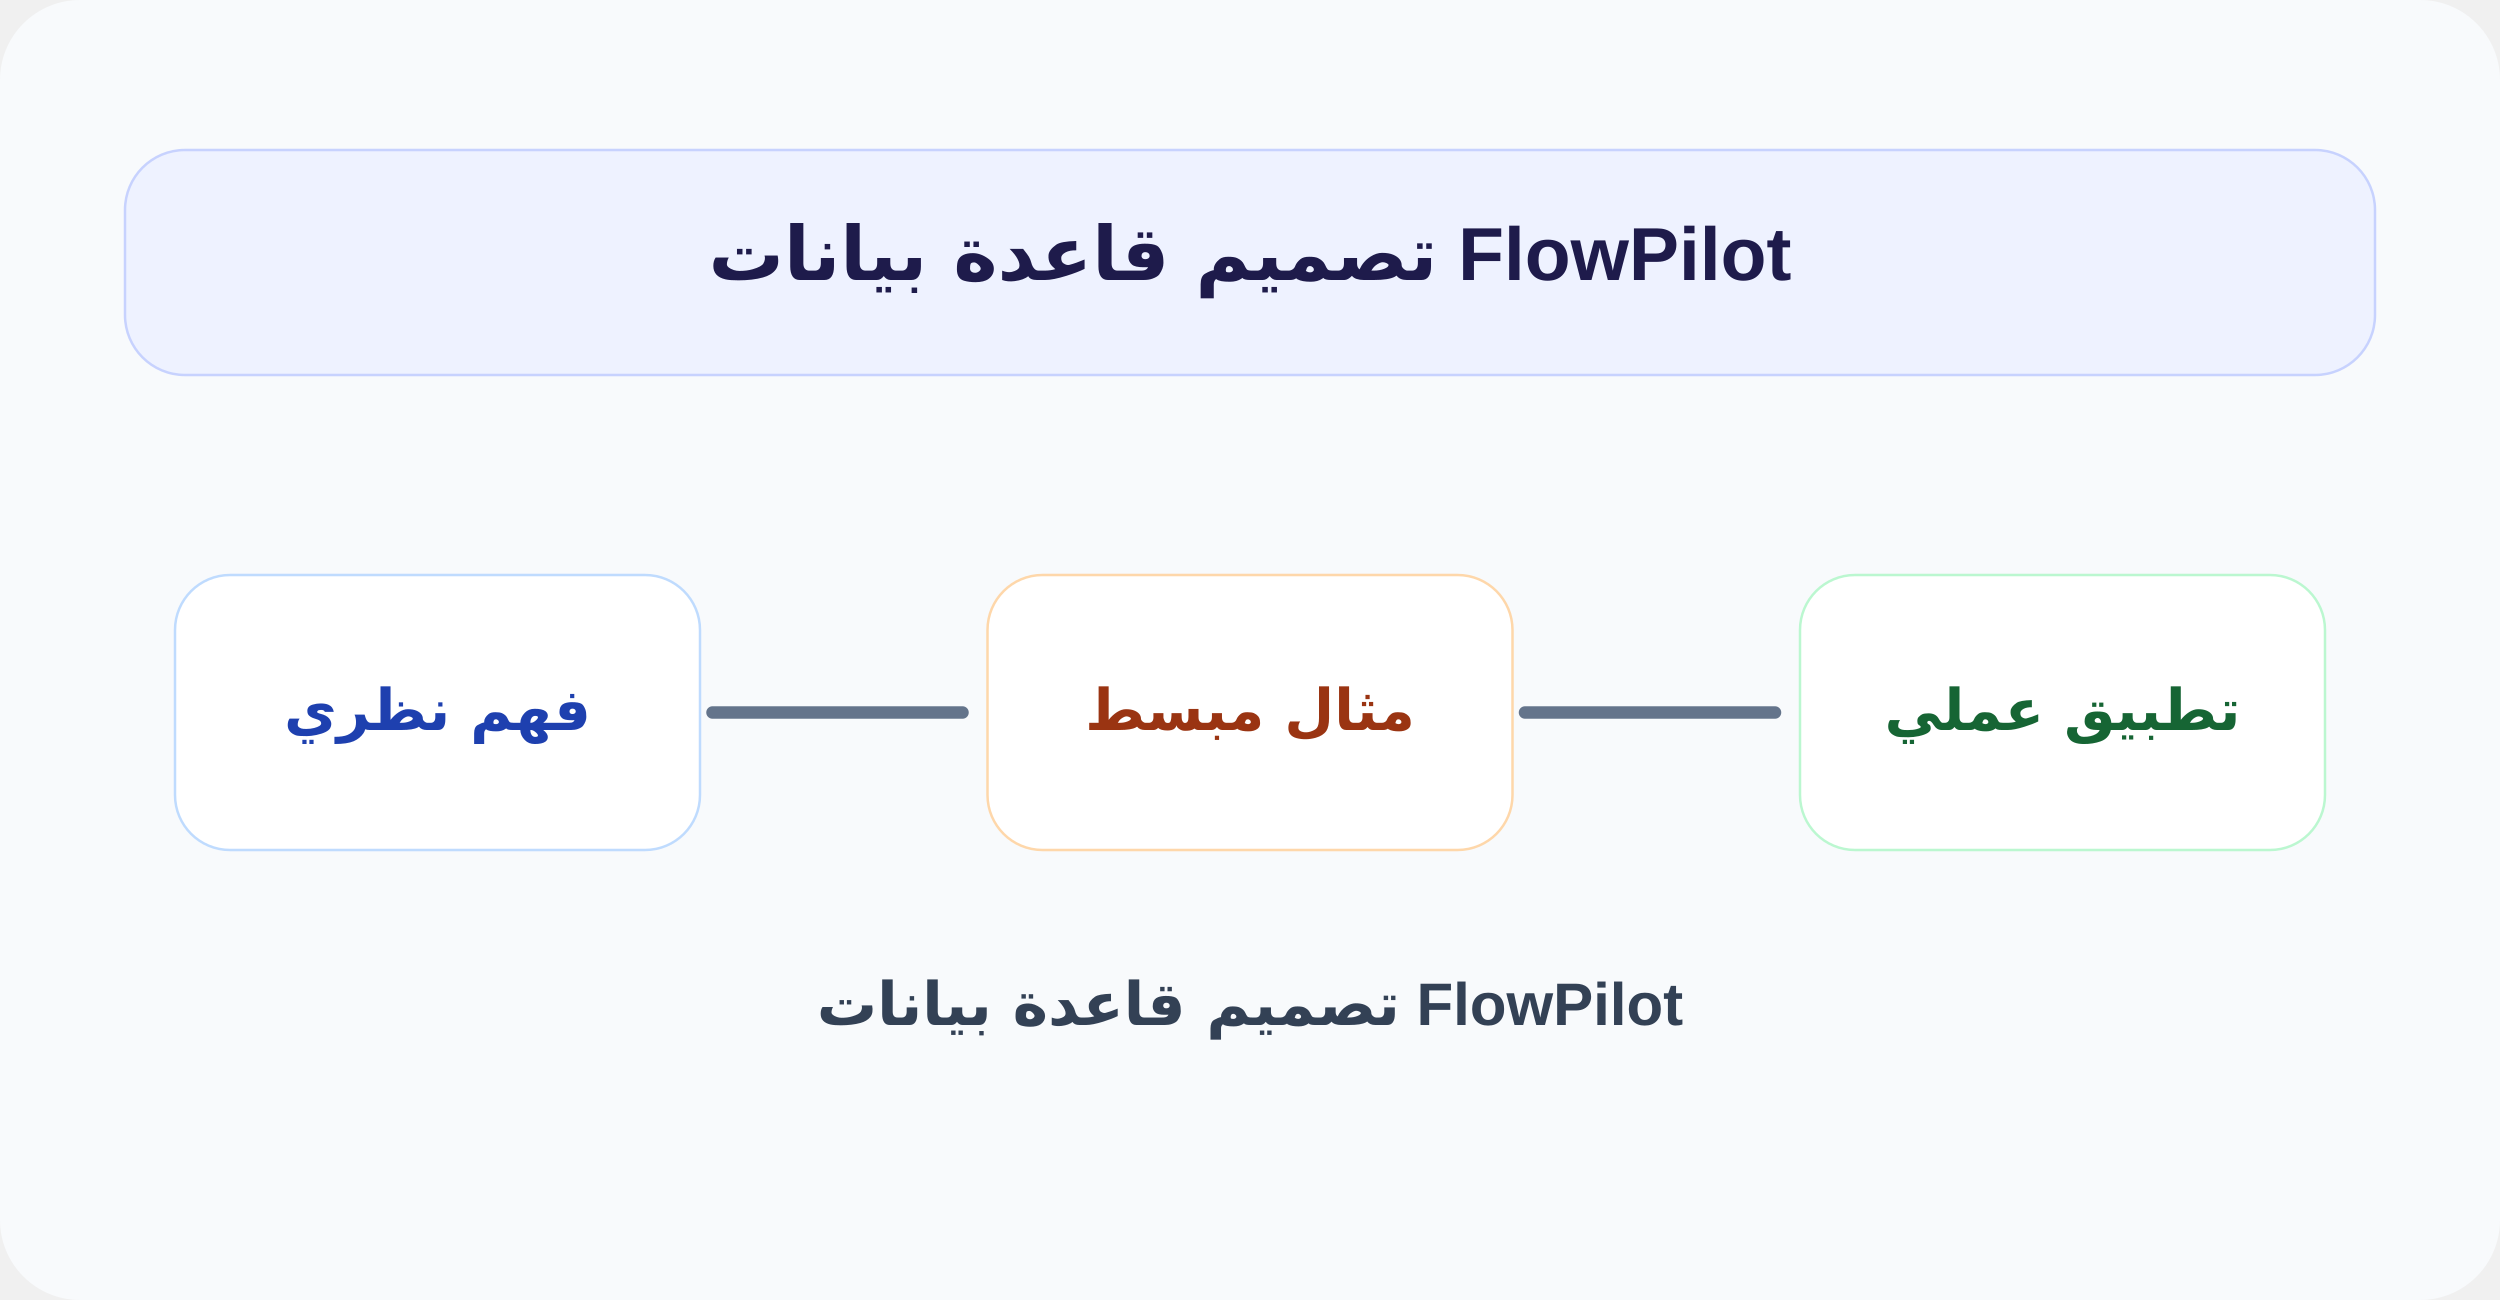
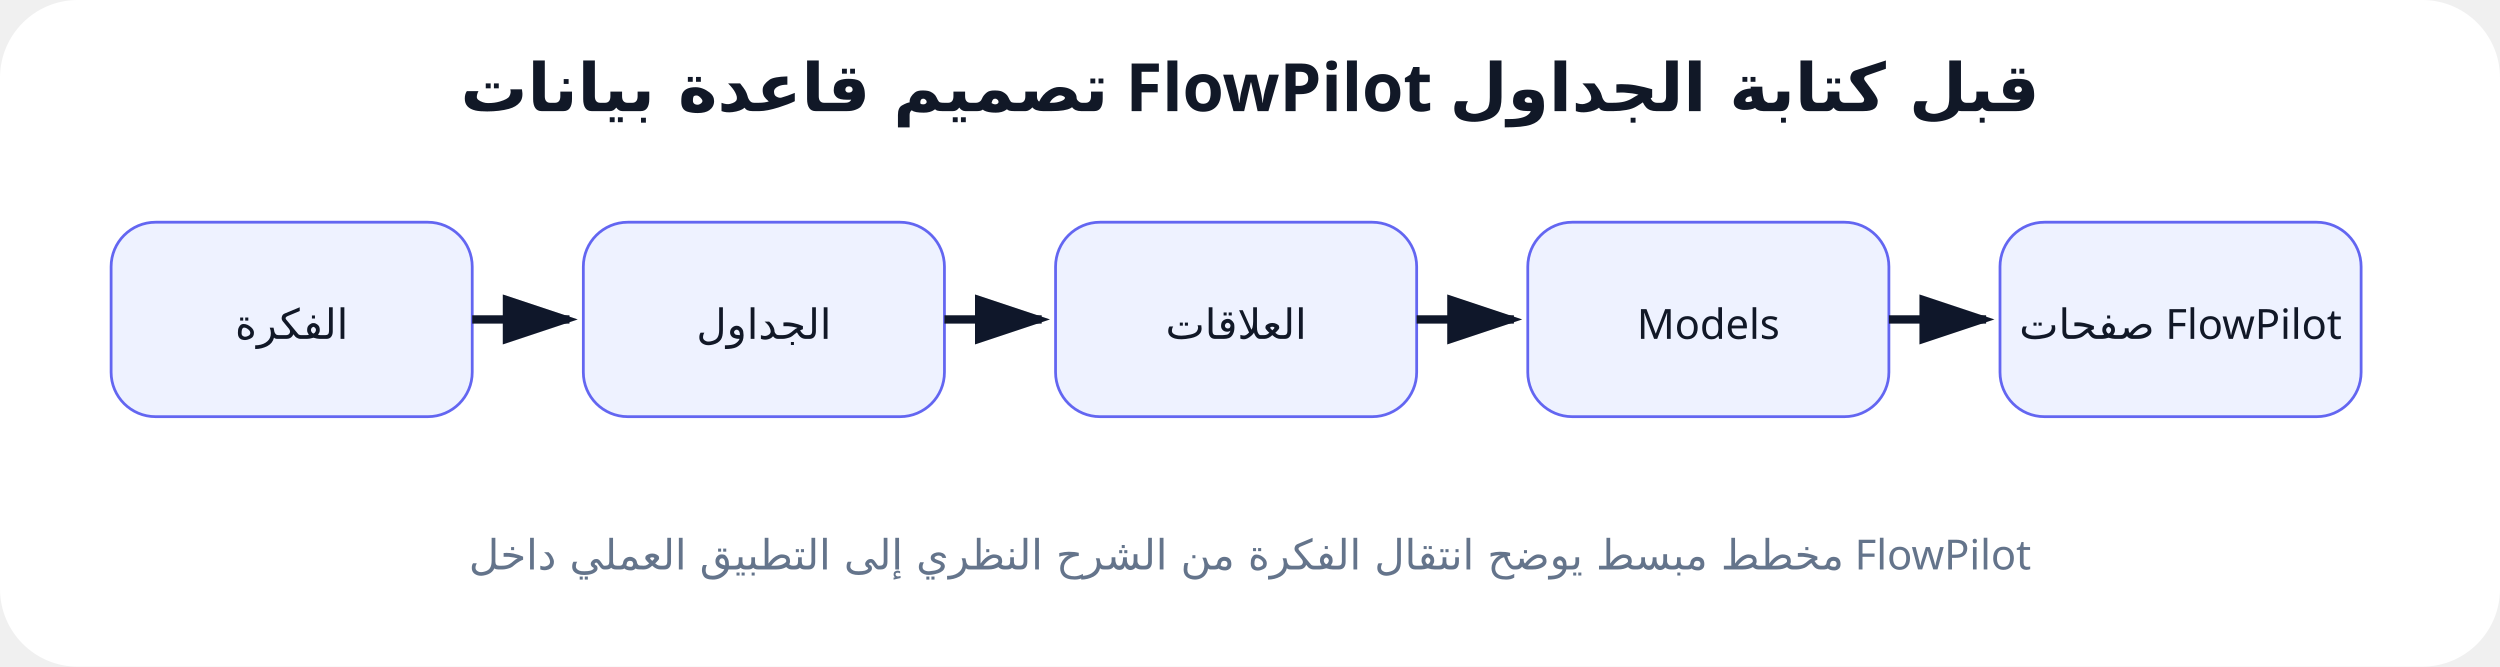
- <svg xmlns="http://www.w3.org/2000/svg" width="1000" height="520" viewBox="0 0 1000 520">
-   <rect width="1000" height="520" rx="32" fill="#f8fafc" />
-   <rect x="50" y="60" width="900" height="90" rx="24" fill="#eef2ff" stroke="#c7d2fe" />
-   <text x="500" y="112" text-anchor="middle" font-size="30" font-weight="900" fill="#1e1b4b" font-family="Arial">تصميم قاعدة بيانات FlowPilot</text>
-   <g font-family="Arial" font-size="23" font-weight="800">
-     <rect x="70" y="230" width="210" height="110" rx="22" fill="#fff" stroke="#bfdbfe" />
-     <text x="175" y="292" text-anchor="middle" fill="#1e40af">فهم نظري</text>
-     <rect x="395" y="230" width="210" height="110" rx="22" fill="#fff" stroke="#fed7aa" />
-     <text x="500" y="292" text-anchor="middle" fill="#9a3412">مثال مبسط</text>
-     <rect x="720" y="230" width="210" height="110" rx="22" fill="#fff" stroke="#bbf7d0" />
-     <text x="825" y="292" text-anchor="middle" fill="#166534">تطبيق عملي</text>
-   </g>
-   <path d="M285 285 H385" stroke="#64748b" stroke-width="5" stroke-linecap="round" />
-   <path d="M610 285 H710" stroke="#64748b" stroke-width="5" stroke-linecap="round" />
-   <text x="500" y="410" text-anchor="middle" font-size="24" font-weight="800" fill="#334155" font-family="Arial">تصميم قاعدة بيانات FlowPilot</text>
+ <svg xmlns="http://www.w3.org/2000/svg" width="900" height="240" viewBox="0 0 900 240">
+   <defs>
+     <marker id="a" markerWidth="10" markerHeight="10" refX="8" refY="3" orient="auto">
+       <path d="M0,0 L0,6 L9,3 z" fill="#0f172a" />
+     </marker>
+   </defs>
+   <rect width="900" height="240" rx="28" fill="#ffffff" />
+   <text x="450" y="40" text-anchor="middle" font-size="24" font-weight="700" font-family="Tahoma" fill="#111827">تصميم قاعدة بيانات FlowPilot قبل كتابة الجداول</text>
+   <rect x="40" y="80" width="130" height="70" rx="16" fill="#eef2ff" stroke="#6366f1" />
+   <text x="105" y="122" text-anchor="middle" font-size="15" font-family="Tahoma" fill="#111827">الفكرة</text>
+   <rect x="210" y="80" width="130" height="70" rx="16" fill="#eef2ff" stroke="#6366f1" />
+   <text x="275" y="122" text-anchor="middle" font-size="15" font-family="Tahoma" fill="#111827">الجداول</text>
+   <rect x="380" y="80" width="130" height="70" rx="16" fill="#eef2ff" stroke="#6366f1" />
+   <text x="445" y="122" text-anchor="middle" font-size="15" font-family="Tahoma" fill="#111827">العلاقات</text>
+   <rect x="550" y="80" width="130" height="70" rx="16" fill="#eef2ff" stroke="#6366f1" />
+   <text x="615" y="122" text-anchor="middle" font-size="15" font-family="Tahoma" fill="#111827">Models</text>
+   <rect x="720" y="80" width="130" height="70" rx="16" fill="#eef2ff" stroke="#6366f1" />
+   <text x="785" y="122" text-anchor="middle" font-size="15" font-family="Tahoma" fill="#111827">صفحات FlowPilot</text>
+   <path d="M 170 115 L 205 115" stroke="#0f172a" stroke-width="3" marker-end="url(#a)" />
+   <path d="M 340 115 L 375 115" stroke="#0f172a" stroke-width="3" marker-end="url(#a)" />
+   <path d="M 510 115 L 545 115" stroke="#0f172a" stroke-width="3" marker-end="url(#a)" />
+   <path d="M 680 115 L 715 115" stroke="#0f172a" stroke-width="3" marker-end="url(#a)" />
+   <text x="450" y="205" text-anchor="middle" font-size="15" font-family="Tahoma" fill="#64748b">مخطط مبسط يوضح انتقال الفكرة من الشرح النظري إلى التطبيق العملي داخل FlowPilot</text>
</svg>
